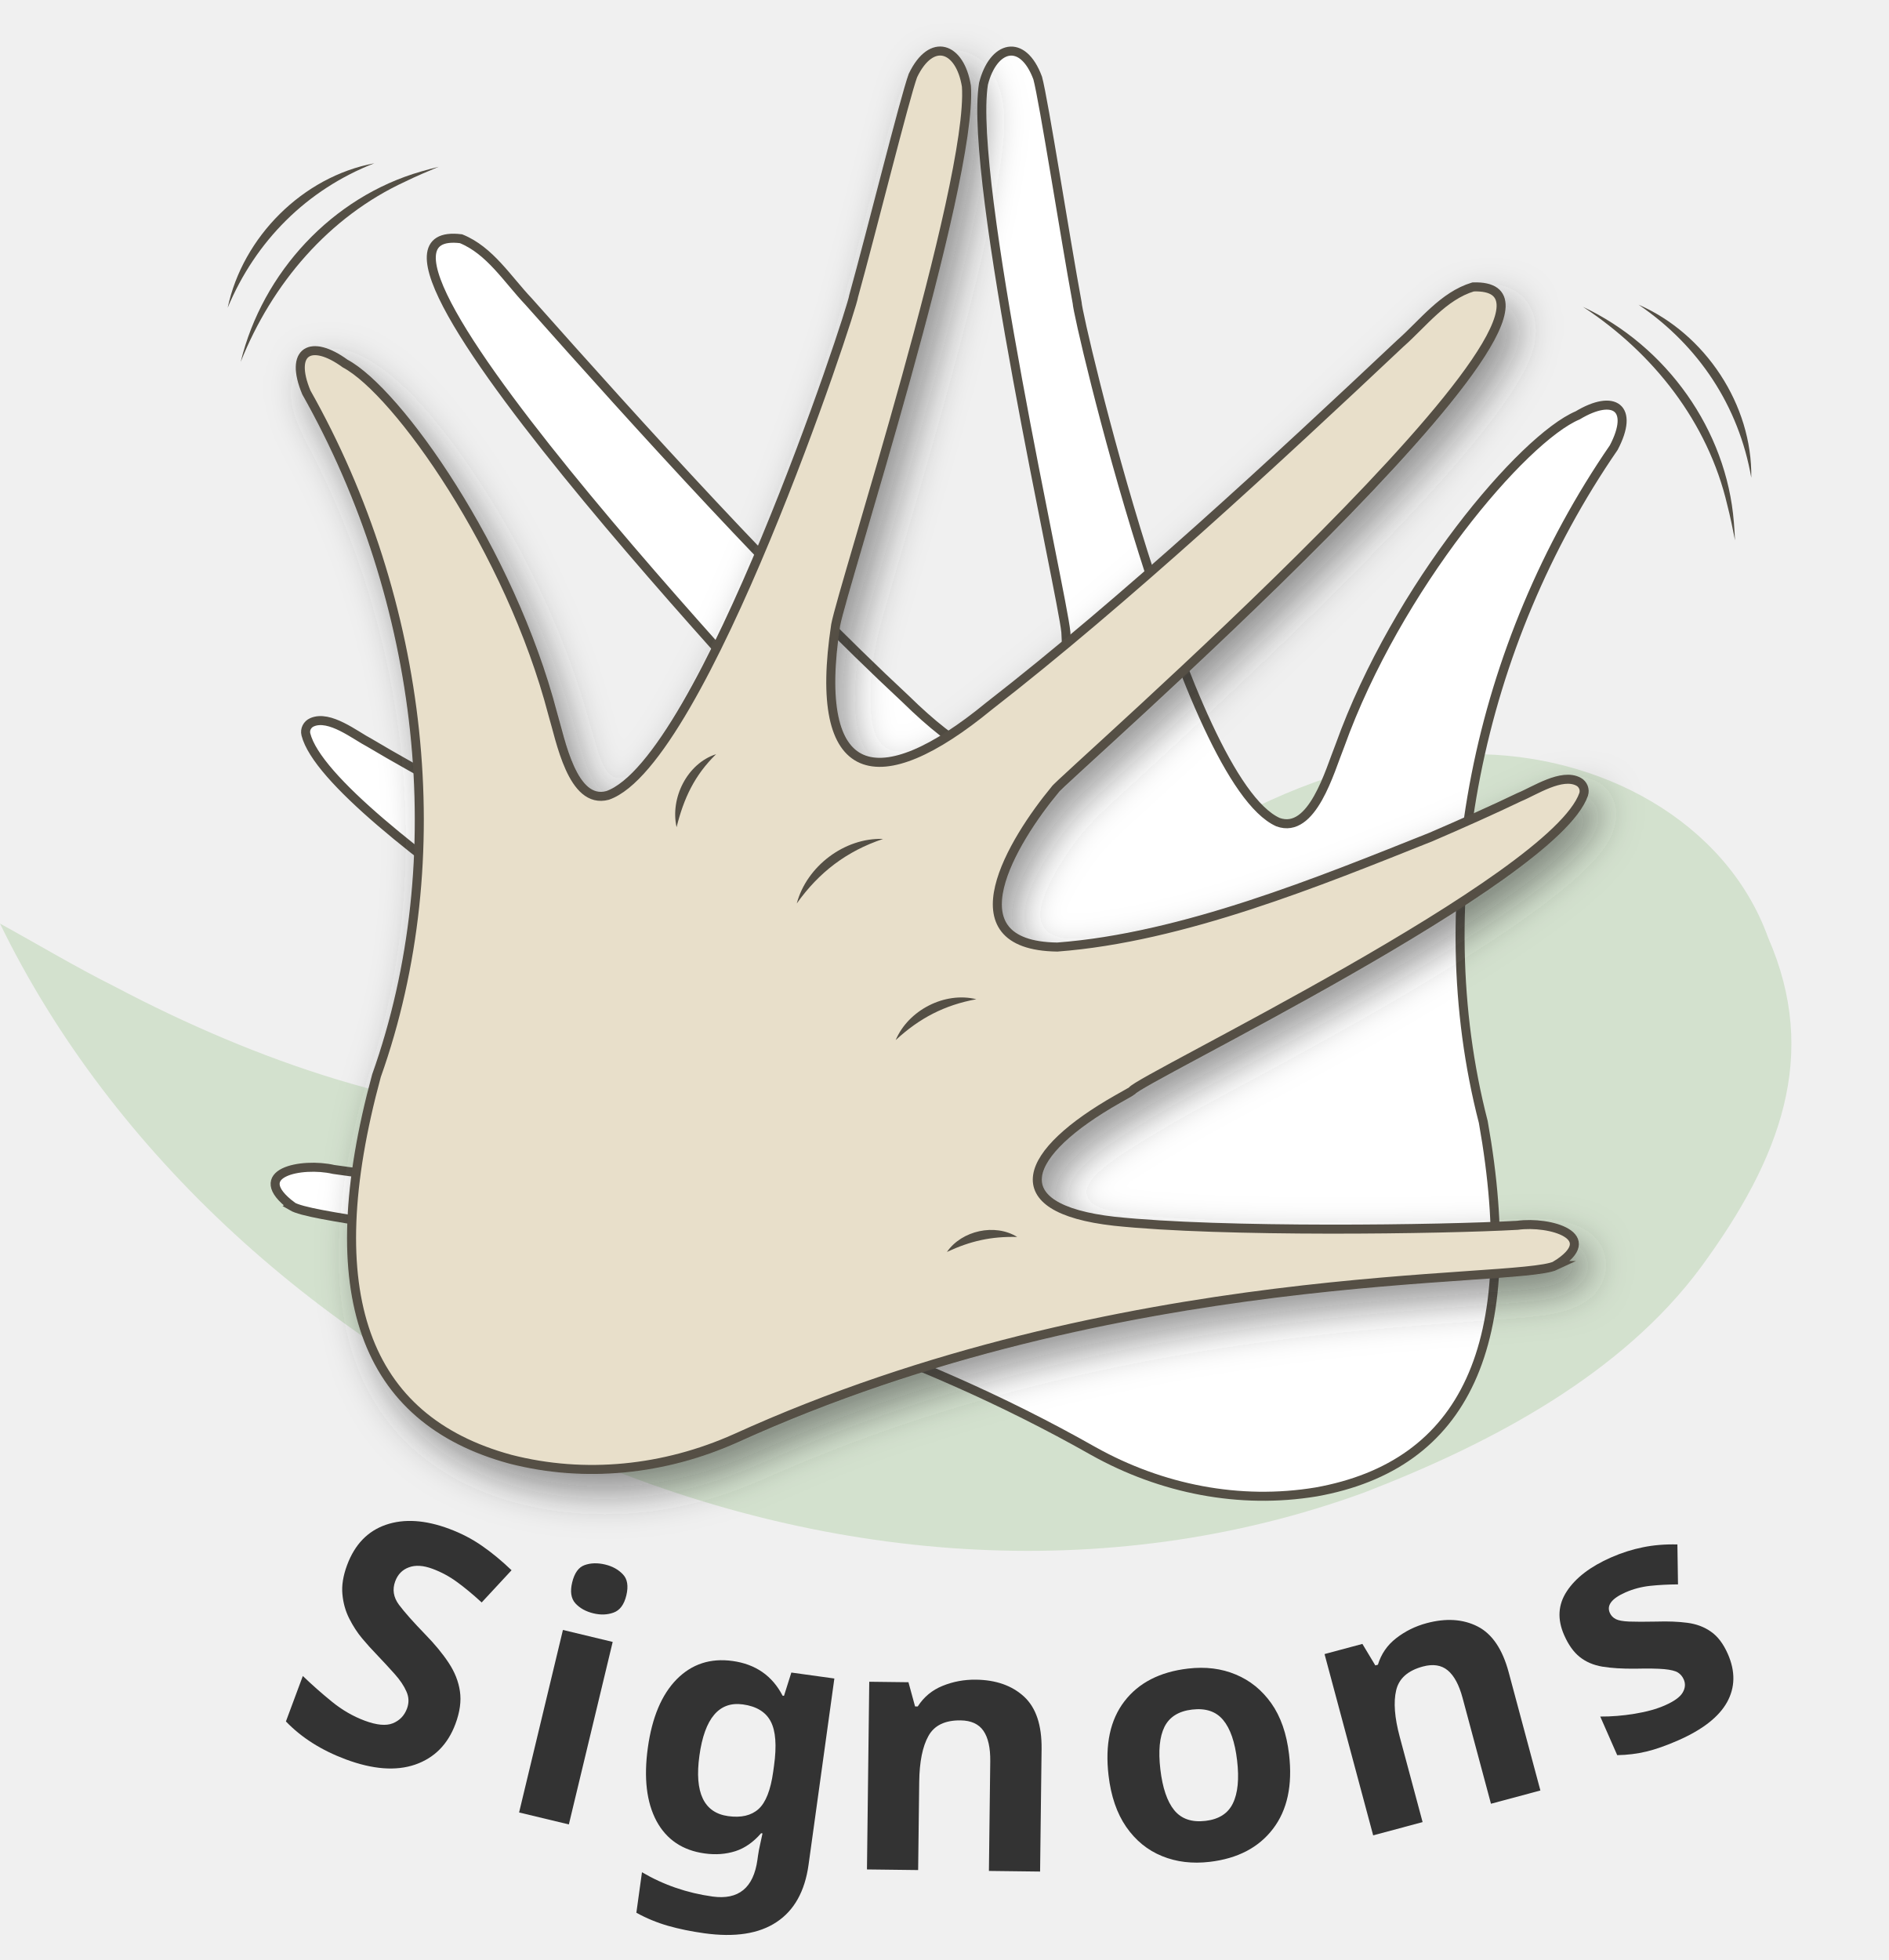
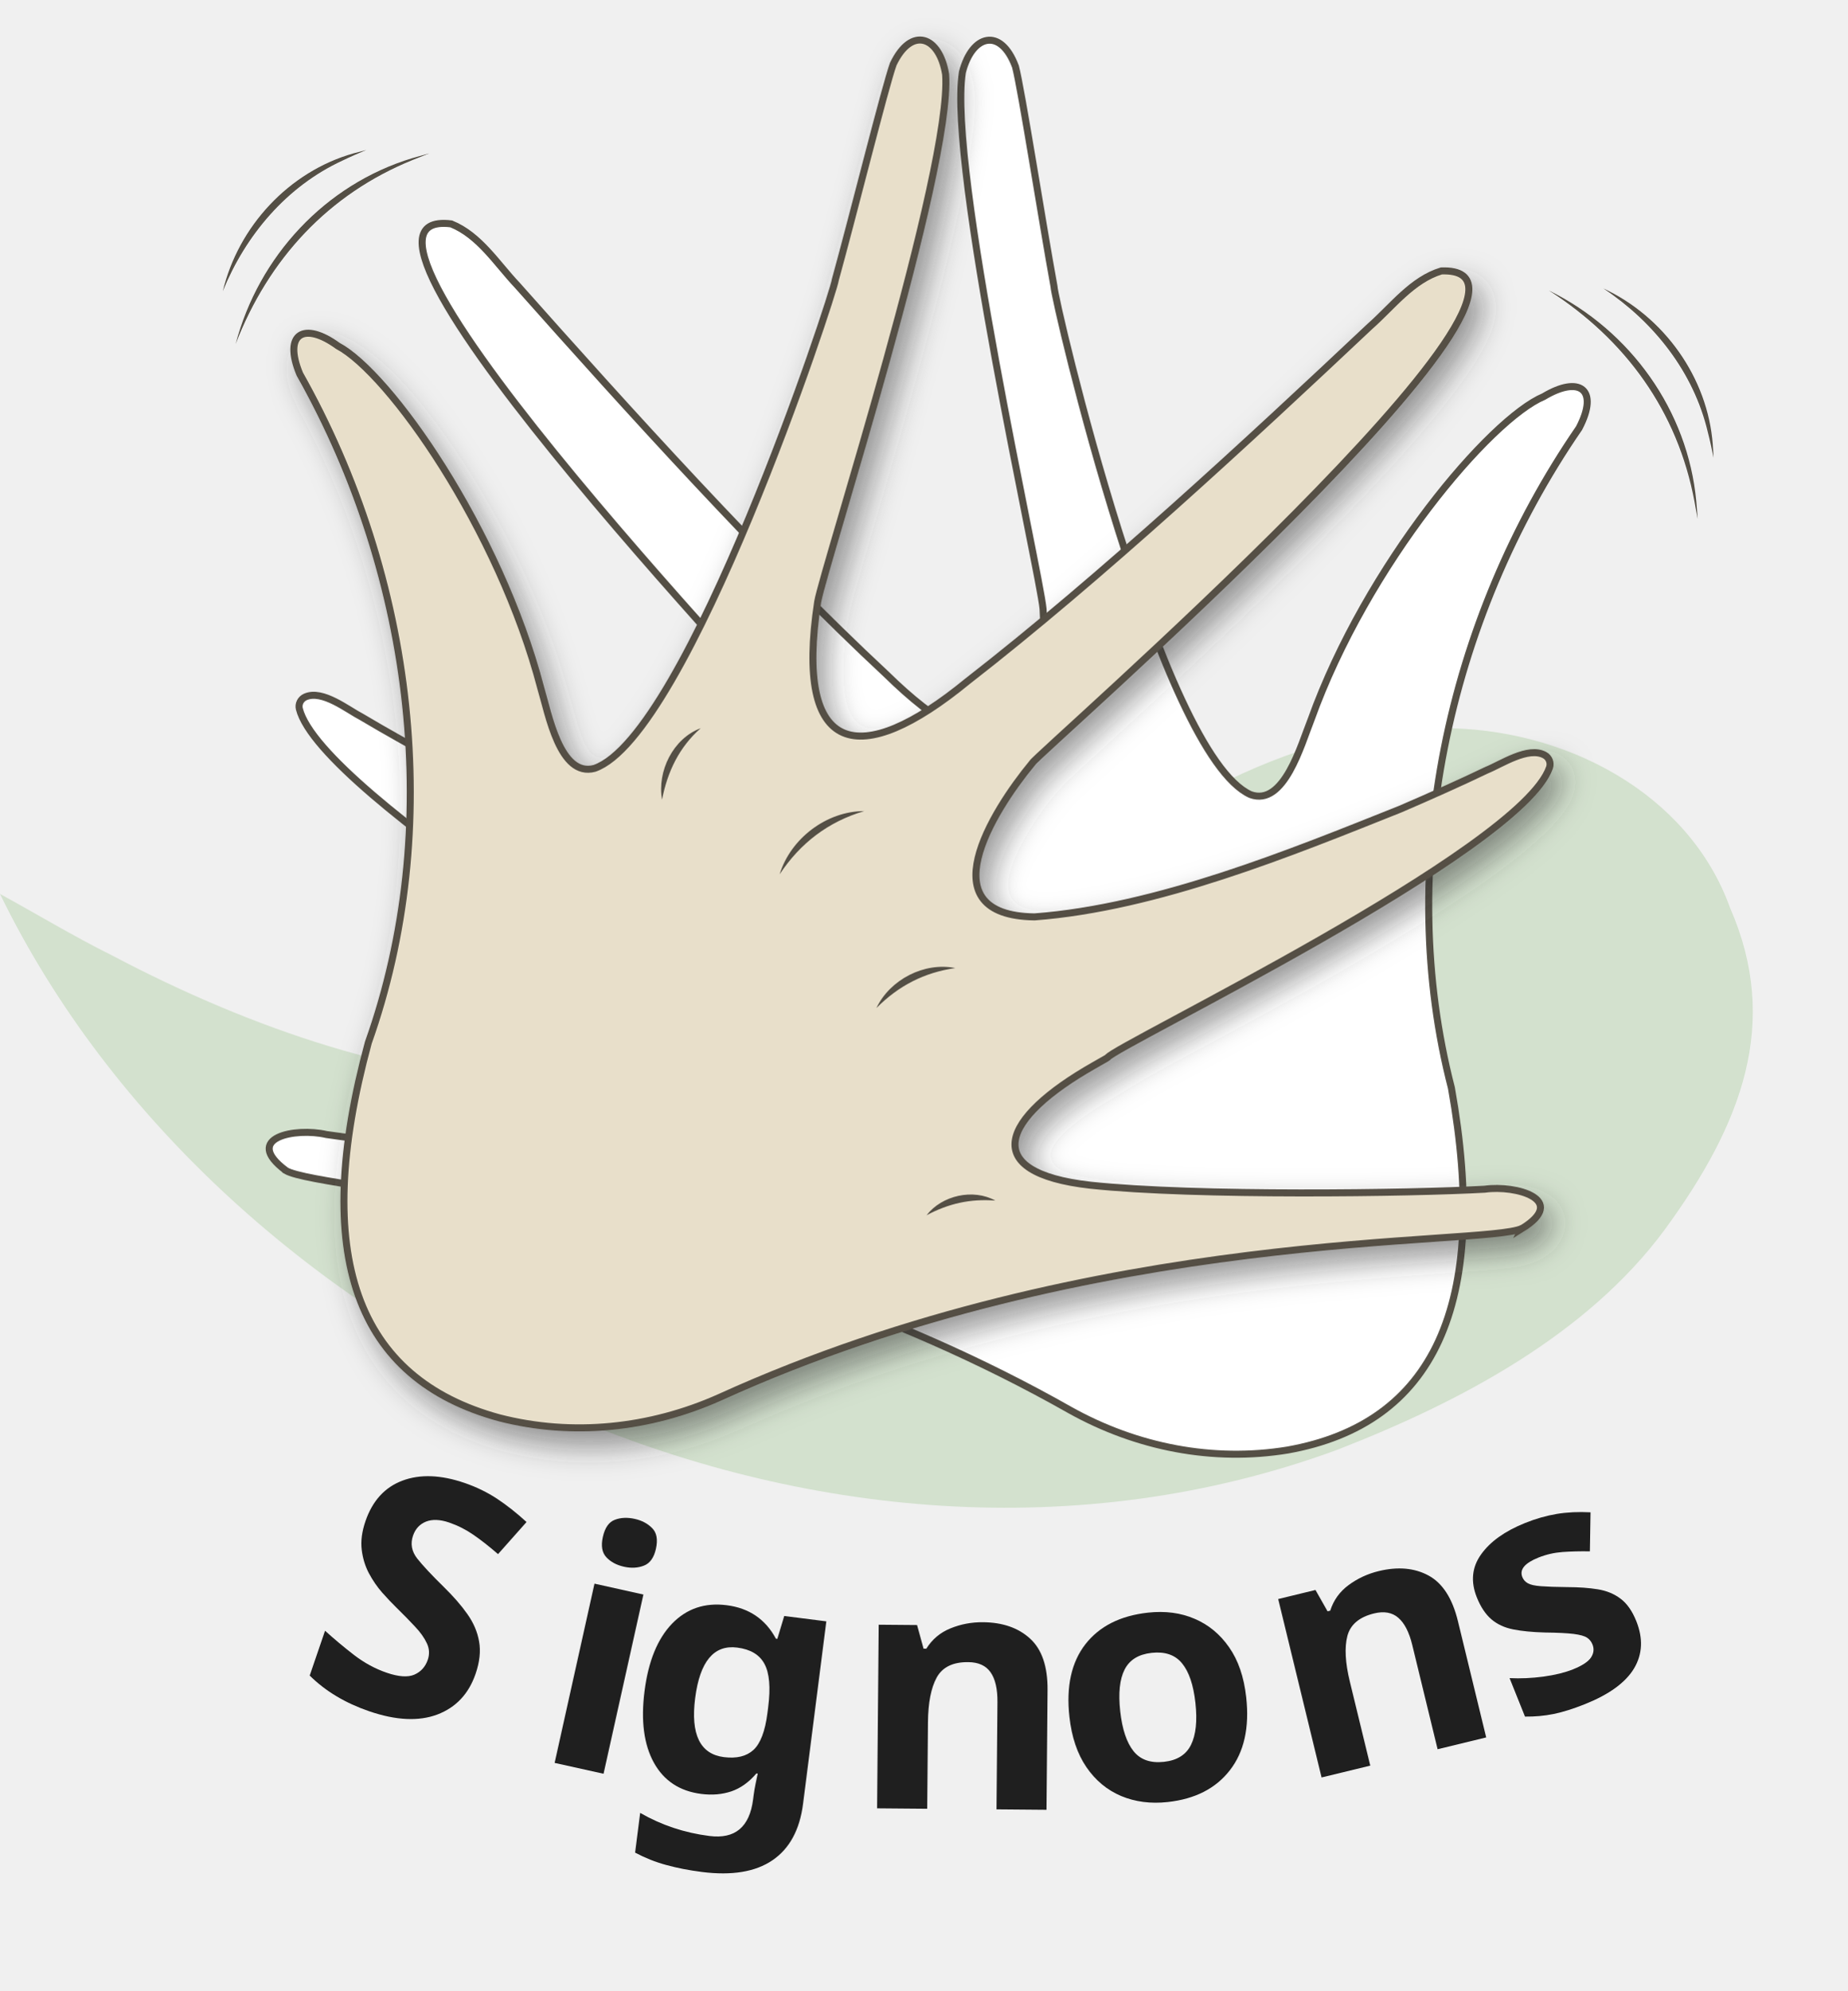
- <svg xmlns="http://www.w3.org/2000/svg" id="Layer_2" data-name="Layer 2" viewBox="0 0 209.3 217.16">
+ <svg xmlns="http://www.w3.org/2000/svg" id="Layer_2" data-name="Layer 2" viewBox="0 0 263.31 283.5">
  <defs>
    <style>
      .cls-1 {
        fill: #d3e1ce;
      }

      .cls-2 {
-         fill: #333;
-         font-family: LibreBaskerville-Bold, 'Libre Baskerville';
-         font-size: 38.08px;
+         fill: #1f1f1f;
+         font-family: Kodchasan-Bold, Kodchasan;
+         font-size: 47.91px;
        font-weight: 700;
      }

      .cls-3 {
        fill: #544f45;
      }

      .cls-4 {
        fill: #fff;
      }

      .cls-4, .cls-5 {
        stroke: #544f45;
        stroke-miterlimit: 10;
      }

      .cls-5 {
        fill: #e8dfca;
        filter: url(#drop-shadow-1);
      }
    </style>
-     <filter id="drop-shadow-1" x="26.89" y="0" width="158" height="173" filterUnits="userSpaceOnUse">
+     <filter id="drop-shadow-1" x="35.4" y="0" width="195" height="213" filterUnits="userSpaceOnUse">
      <feOffset dx="1.42" dy="2.13" />
      <feGaussianBlur result="blur" stdDeviation="2.13" />
      <feFlood flood-color="#333" flood-opacity=".5" />
      <feComposite in2="blur" operator="in" />
      <feComposite in="SourceGraphic" />
    </filter>
  </defs>
-   <g id="Layer_2-2" data-name="Layer 2">
-     <path class="cls-1" d="M151.31,165.32C93.33,186.54,24.83,153.36,0,102.33c4.15,2.27,8.39,4.82,12.66,6.95,32.15,16.95,68.39,22.96,99.44-2.8,15.28-10.35,31.4-23.18,50.98-22.92,14.1-.09,28.19,7.32,32.88,20.36,5.68,13,1.37,24.44-7.43,36.44-8.76,11.87-23.15,19.51-37.08,24.9l-.14.05Z" />
-   </g>
-   <g id="Layer_6" data-name="Layer 6">
+   <g id="Layer_8" data-name="Layer 8">
    <g>
+       <path class="cls-1" d="M190.36,206.59C117.41,233.28,31.24,191.55,0,127.34c5.23,2.86,10.55,6.07,15.93,8.74,40.44,21.32,86.03,28.88,125.1-3.52,19.22-13.03,39.51-29.16,64.13-28.84,17.74-.11,35.47,9.21,41.36,25.62,7.15,16.35,1.73,30.75-9.34,45.85-11.02,14.93-29.12,24.54-46.64,31.33l-.18.07Z" />
      <g>
-         <path class="cls-4" d="M32.37,133.64c-4.97-3.72,1.09-4.88,4.6-4.07,8.14,1.19,32.53,3.72,44.54,3.52,12.79-.29,10.72-6.69.82-13.52-.27-.19-.53-.37-.74-.51-.48-.33-.69-.48-.76-.54-.54-1.28-44.49-27.43-46.93-37.15-.14-.55.16-1.12.67-1.34,1.95-.87,4.81,1.46,6.4,2.28,2.61,1.56,6.25,3.59,9.35,5.26,11.83,5.99,26.43,13.55,40.17,15.83,12.03.91,5.93-11.34,1.8-17.35-.02-.61-58.82-61.77-41.2-59.6,3.2,1.29,5.15,4.5,7.49,6.96,12.33,13.88,27.9,31.11,41.81,44.06,11.35,11.15,18.83,10.22,17.73-7.43-.39-4.21-10.82-50.12-9.13-60.75,1.08-4.26,4.34-5.14,6.01-.64.68,2.53,3.04,17.68,4.37,24.89.04,1.66,12.06,52.96,22.26,57.55,3.81,1.39,5.74-5.7,6.86-8.48,6.32-17.6,20.3-34.04,26.35-36.59,4.03-2.42,6.32-.85,4,3.57-15.05,21.87-20.86,49.96-14.46,74.72,4.39,24.63-2.03,38.04-18.53,40.99-8.47,1.4-17.13-.31-24.67-4.52-40.81-23.13-84.67-24.7-88.83-27.13Z" />
-         <path class="cls-5" d="M172.38,140.22c5.28-3.26-.66-4.96-4.22-4.46-8.21.46-32.73.82-44.67-.45-12.71-1.43-10.08-7.61.38-13.54.29-.17.56-.32.78-.44.51-.29.73-.41.8-.47.65-1.23,46.75-23.37,50.05-32.84.18-.53-.06-1.13-.55-1.4-1.86-1.03-4.92,1.03-6.58,1.7-2.74,1.32-6.54,3.02-9.78,4.41-12.31,4.91-27.52,11.15-41.42,12.2-12.07-.16-4.9-11.82-.25-17.44.08-.6,64.07-56.31,46.33-55.7-3.31,1-5.53,4.02-8.08,6.27-13.51,12.73-30.55,28.51-45.56,40.17-12.29,10.09-19.66,8.51-17-8.98.76-4.16,15.23-48.96,14.49-59.7-.7-4.34-3.86-5.5-5.93-1.18-.9,2.46-4.6,17.34-6.56,24.41-.19,1.65-16.71,51.68-27.28,55.35-3.92,1.05-5.21-6.19-6.08-9.06-4.73-18.09-17.2-35.71-23-38.79-3.8-2.77-6.22-1.41-4.3,3.2,13.05,23.12,16.34,51.61,7.77,75.71-6.56,24.15-1.35,38.07,14.82,42.48,8.31,2.14,17.09,1.21,24.97-2.31,42.7-19.41,86.53-17.09,90.89-19.14Z" />
-         <path class="cls-3" d="M88.3,100.1c1.09-4.11,5.29-7.31,9.57-7.15-4.04,1.35-7.11,3.69-9.57,7.15h0Z" />
-         <path class="cls-3" d="M74.98,91.65c-.73-3.22,1.17-7.06,4.38-8.09-2.39,2.33-3.58,4.88-4.38,8.09h0Z" />
-         <path class="cls-3" d="M99.26,115.24c1.4-3.31,5.43-5.4,8.94-4.53-3.53.65-6.3,2.09-8.94,4.53h0Z" />
-         <path class="cls-3" d="M104.94,138.71c1.65-2.38,5.32-3.19,7.79-1.66-2.89-.07-5.17.44-7.79,1.66h0Z" />
+         <g>
+           <path class="cls-4" d="M40.72,166.73c-6.26-4.68,1.38-6.14,5.78-5.12,10.24,1.5,40.93,4.68,56.03,4.42,16.09-.37,13.48-8.41,1.04-17.01-.35-.24-.66-.46-.93-.64-.6-.41-.87-.6-.95-.67-.68-1.61-55.97-34.5-59.04-46.74-.17-.69.2-1.4.85-1.69,2.45-1.09,6.05,1.84,8.06,2.87,3.28,1.96,7.86,4.51,11.77,6.62,14.88,7.53,33.24,17.05,50.53,19.92,15.14,1.15,7.46-14.27,2.26-21.82-.03-.76-74-77.72-51.83-74.98,4.03,1.63,6.49,5.66,9.42,8.75,15.51,17.46,35.1,39.14,52.6,55.43,14.28,14.02,23.69,12.86,22.31-9.35-.49-5.3-13.62-63.06-11.49-76.43,1.36-5.36,5.46-6.46,7.56-.81.85,3.18,3.83,22.24,5.49,31.31.05,2.09,15.17,66.63,28,72.4,4.79,1.75,7.22-7.17,8.63-10.67,7.95-22.14,25.54-42.83,33.15-46.03,5.07-3.04,7.95-1.07,5.04,4.49-18.93,27.52-26.24,62.85-18.19,94,5.53,30.99-2.56,47.85-23.31,51.57-10.66,1.76-21.55-.39-31.03-5.68-51.34-29.09-106.52-31.08-111.75-34.13Z" />
+           <path class="cls-5" d="M216.86,175.01c6.65-4.1-.83-6.24-5.3-5.61-10.33.58-41.18,1.03-56.2-.57-15.99-1.8-12.68-9.57.48-17.04.37-.21.7-.4.98-.56.64-.36.92-.52,1.01-.59.82-1.55,58.82-29.4,62.96-41.31.23-.67-.07-1.42-.69-1.76-2.34-1.3-6.19,1.3-8.28,2.14-3.44,1.66-8.23,3.8-12.31,5.55-15.49,6.18-34.63,14.03-52.1,15.35-15.18-.2-6.16-14.87-.31-21.94.1-.76,80.61-70.84,58.28-70.08-4.16,1.26-6.96,5.06-10.16,7.88-17,16.01-38.43,35.87-57.32,50.54-15.47,12.7-24.74,10.7-21.39-11.3.96-5.24,19.16-61.6,18.23-75.11-.88-5.46-4.86-6.92-7.46-1.48-1.13,3.09-5.79,21.81-8.25,30.7-.23,2.08-21.03,65.02-34.32,69.63-4.93,1.32-6.56-7.79-7.65-11.4-5.95-22.75-21.63-44.93-28.94-48.79-4.78-3.48-7.82-1.77-5.41,4.02,16.41,29.09,20.56,64.93,9.77,95.24-8.26,30.38-1.7,47.89,18.64,53.44,10.46,2.7,21.5,1.53,31.41-2.9,53.72-24.42,108.86-21.5,114.34-24.07Z" />
+           <path class="cls-3" d="M111.09,124.54c1.55-5.09,6.69-9,12.04-9-5.11,1.51-9.11,4.56-12.04,9h0Z" />
+           <path class="cls-3" d="M94.33,113.91c-.72-4.05,1.57-8.71,5.51-10.18-3.06,2.7-4.73,6.17-5.51,10.18h0Z" />
+           <path class="cls-3" d="M124.88,143.59c1.92-4.05,6.83-6.59,11.24-5.69-4.44.63-8.09,2.52-11.24,5.69h0Z" />
+           <path class="cls-3" d="M132.02,173.11c2.2-2.84,6.64-3.83,9.8-2.09-3.58-.27-6.63.41-9.8,2.09h0Z" />
+         </g>
+         <g>
+           <path class="cls-3" d="M33.57,49.01c3.28-12.48,12.76-22.72,25.16-26.48.81-.24,1.62-.47,2.43-.69-.78.32-1.56.64-2.34.94-12.07,4.89-20.57,14.15-25.25,26.23h0Z" />
+           <path class="cls-3" d="M31.74,41.5c2.21-9.25,9.44-17.06,18.64-19.66.6-.17,1.21-.33,1.81-.48-.99.42-2.43,1.04-3.4,1.52-7.93,3.66-13.79,10.59-17.05,18.61h0Z" />
+         </g>
+         <g>
+           <path class="cls-3" d="M220.7,41.38c11.61,5.72,19.79,17.08,21,30.02.08.84.14,1.69.2,2.53-.16-.83-.32-1.66-.46-2.49-2.4-12.85-9.81-23.05-20.74-30.06h0Z" />
+           <path class="cls-3" d="M228.45,41.08c8.65,4.02,14.88,12.69,15.6,22.24.05.63.08,1.25.11,1.88-.21-1.06-.54-2.59-.82-3.65-2.02-8.53-7.66-15.67-14.89-20.47h0Z" />
+         </g>
      </g>
-       <g>
-         <path class="cls-3" d="M26.68,40.07c2.42-9.9,10.15-18.25,19.99-21.07.65-.19,1.29-.36,1.94-.52-1.06.44-2.61,1.1-3.66,1.62-8.52,3.91-14.82,11.35-18.27,19.98h0Z" />
-         <path class="cls-3" d="M25.23,34.1c1.67-7.86,8.33-14.53,16.25-16.01-7.49,2.93-13.15,8.6-16.25,16.01h0Z" />
-       </g>
-       <g>
-         <path class="cls-3" d="M175.43,34c9.25,4.36,15.91,13.62,16.72,23.86.05.67.1,1.34.13,2.01-.22-1.13-.56-2.78-.86-3.92-2.14-9.16-8.2-16.84-15.99-21.95h0Z" />
-         <path class="cls-3" d="M181.59,33.76c7.39,3.21,12.62,11.09,12.49,19.17-1.39-7.95-5.83-14.64-12.49-19.17h0Z" />
-       </g>
+       <text class="cls-2" transform="translate(41.53 239.46) rotate(18.91)">
+         <tspan x="0" y="0">S</tspan>
+       </text>
+       <text class="cls-2" transform="translate(75.38 250.31) rotate(12.54)">
+         <tspan x="0" y="0">i</tspan>
+       </text>
+       <text class="cls-2" transform="translate(88.05 253.54) rotate(7.27)">
+         <tspan x="0" y="0">g</tspan>
+       </text>
+       <text class="cls-2" transform="translate(121.24 257.56) rotate(.5)">
+         <tspan x="0" y="0">n</tspan>
+       </text>
+       <text class="cls-2" transform="translate(151.67 257.83) rotate(-6.28)">
+         <tspan x="0" y="0">o</tspan>
+       </text>
+       <text class="cls-2" transform="translate(184.68 254.08) rotate(-13.67)">
+         <tspan x="0" y="0">n</tspan>
+       </text>
+       <text class="cls-2" transform="translate(215.64 246.32) rotate(-21.86)">
+         <tspan x="0" y="0">s</tspan>
+       </text>
    </g>
-     <text class="cls-2" transform="translate(29.61 191.29) rotate(20.41)">
-       <tspan x="0" y="0">S</tspan>
-     </text>
-     <text class="cls-2" transform="translate(54.64 200.12) rotate(13.51)">
-       <tspan x="0" y="0">i</tspan>
-     </text>
-     <text class="cls-2" transform="translate(68.67 203.67) rotate(7.89)">
-       <tspan x="0" y="0">g</tspan>
-     </text>
-     <text class="cls-2" transform="translate(93.11 207.09) rotate(.7)">
-       <tspan x="0" y="0">n</tspan>
-     </text>
-     <text class="cls-2" transform="translate(122.36 207.28) rotate(-6.69)">
-       <tspan x="0" y="0">o</tspan>
-     </text>
-     <text class="cls-2" transform="translate(149.31 204.12) rotate(-15.02)">
-       <tspan x="0" y="0">n</tspan>
-     </text>
-     <text class="cls-2" transform="translate(177.96 195.94) rotate(-23.73)">
-       <tspan x="0" y="0">s</tspan>
-     </text>
  </g>
</svg>
